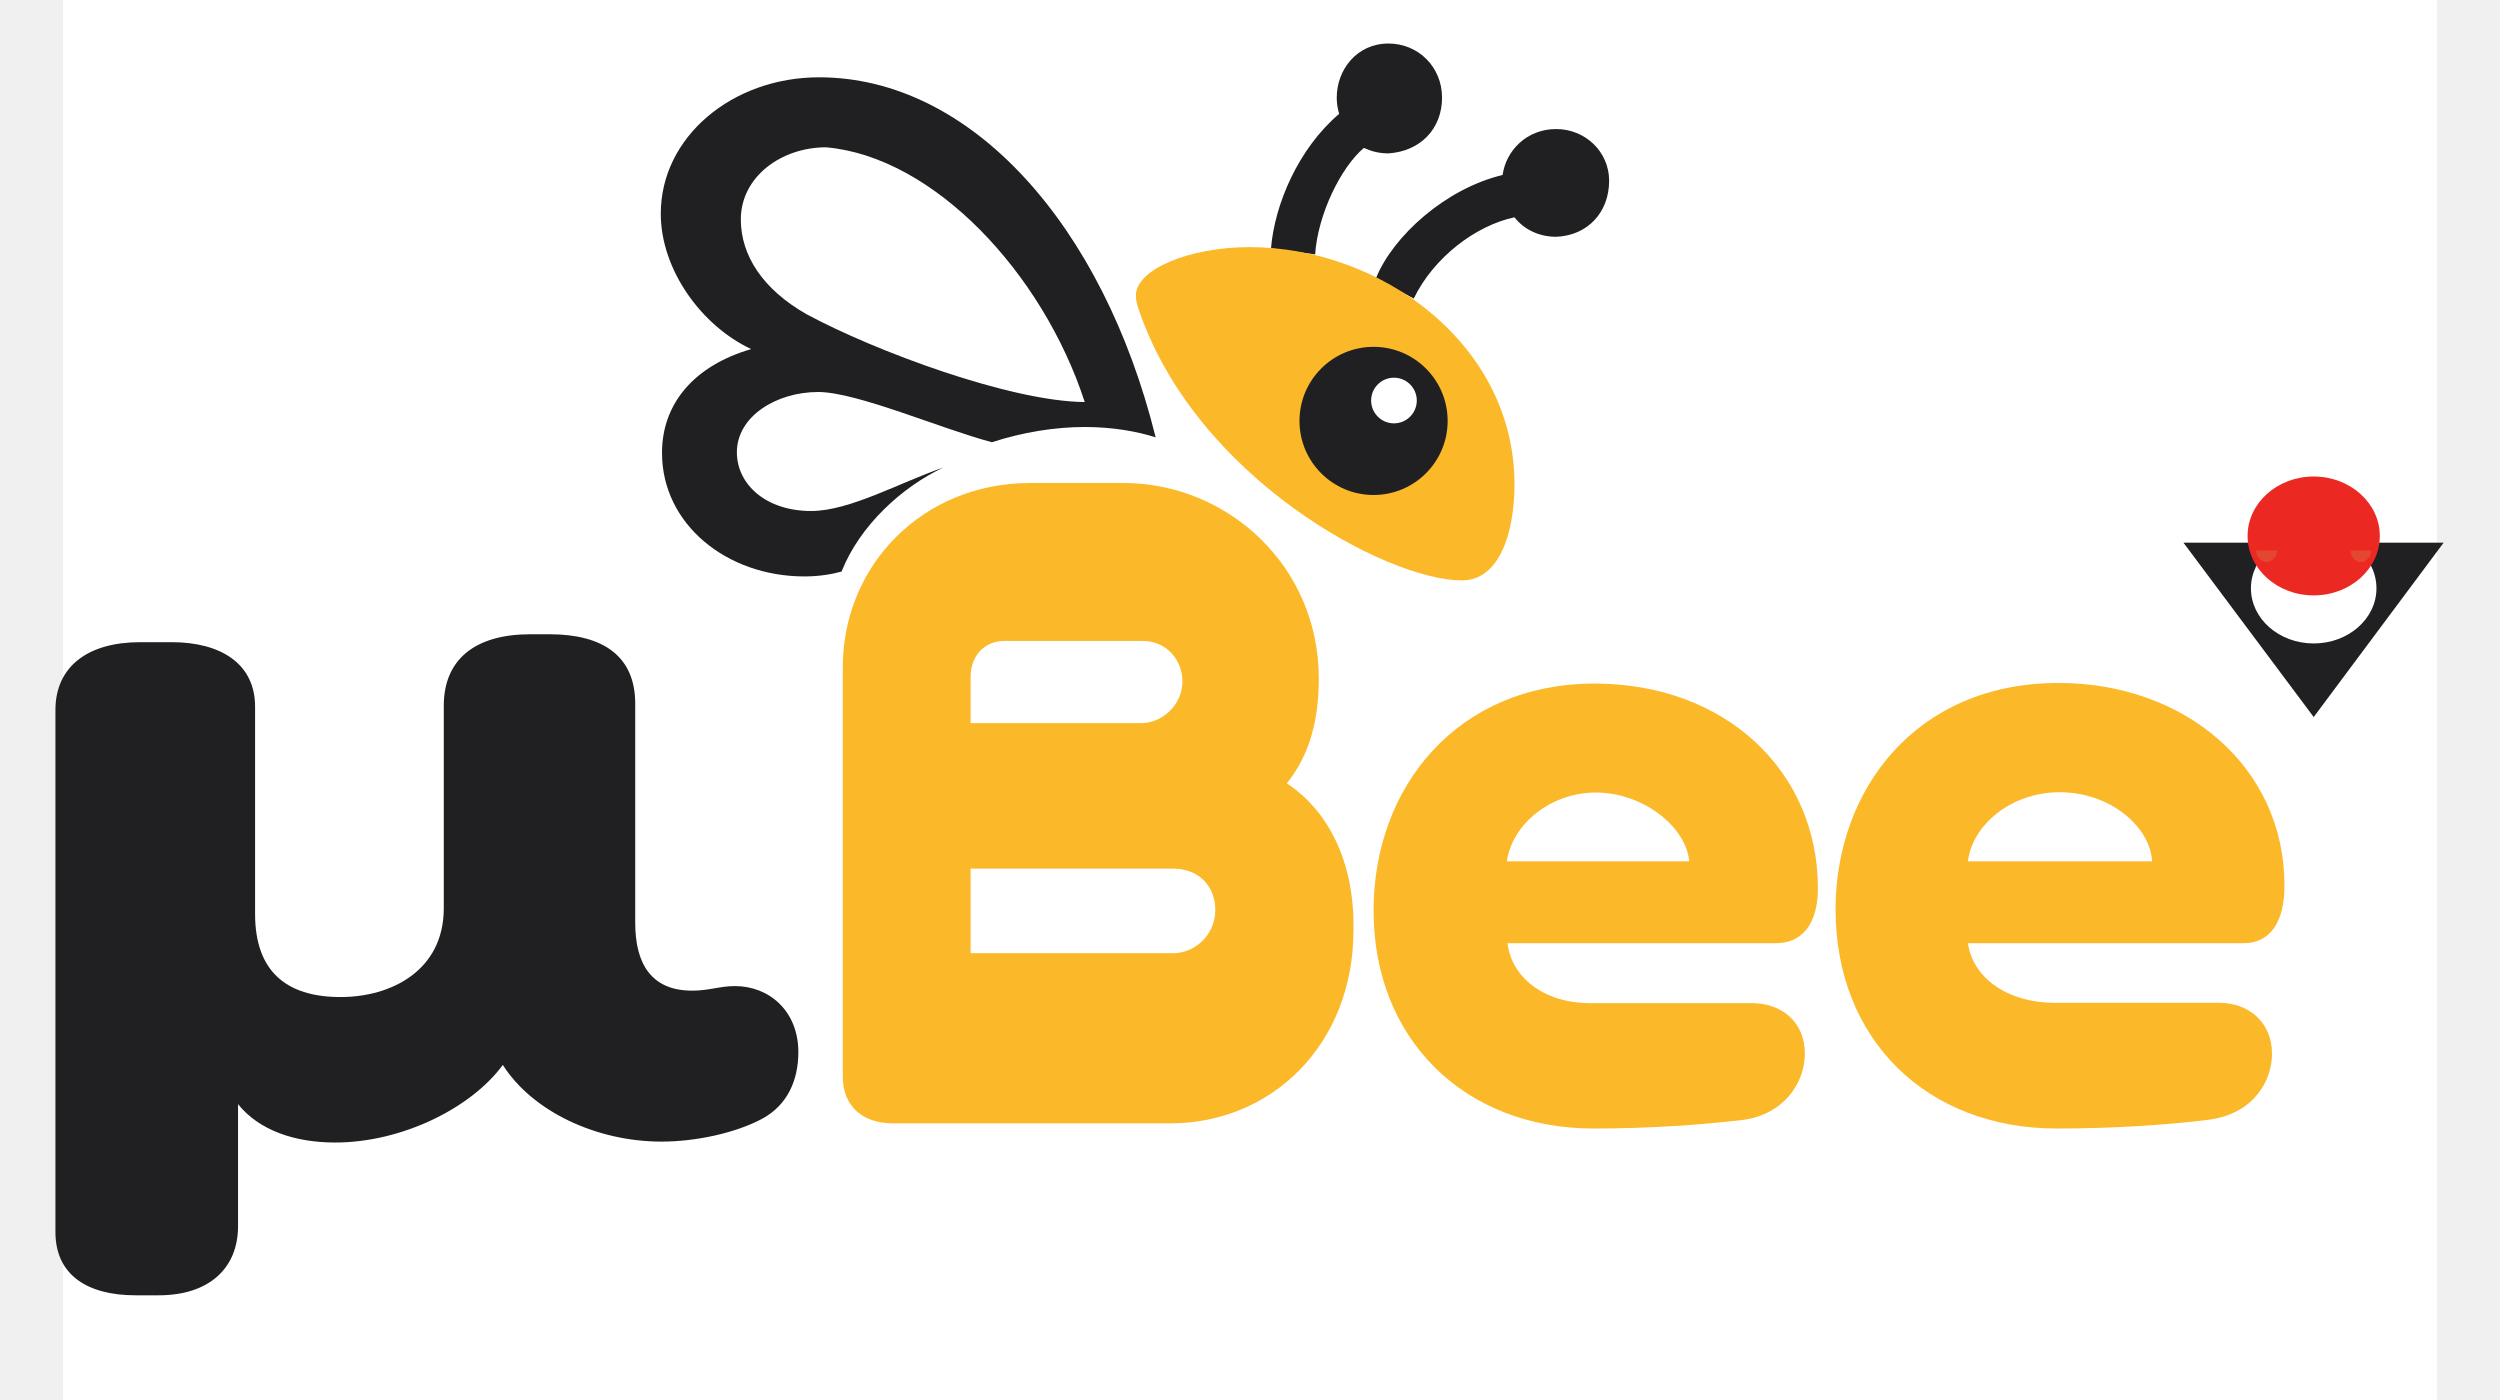
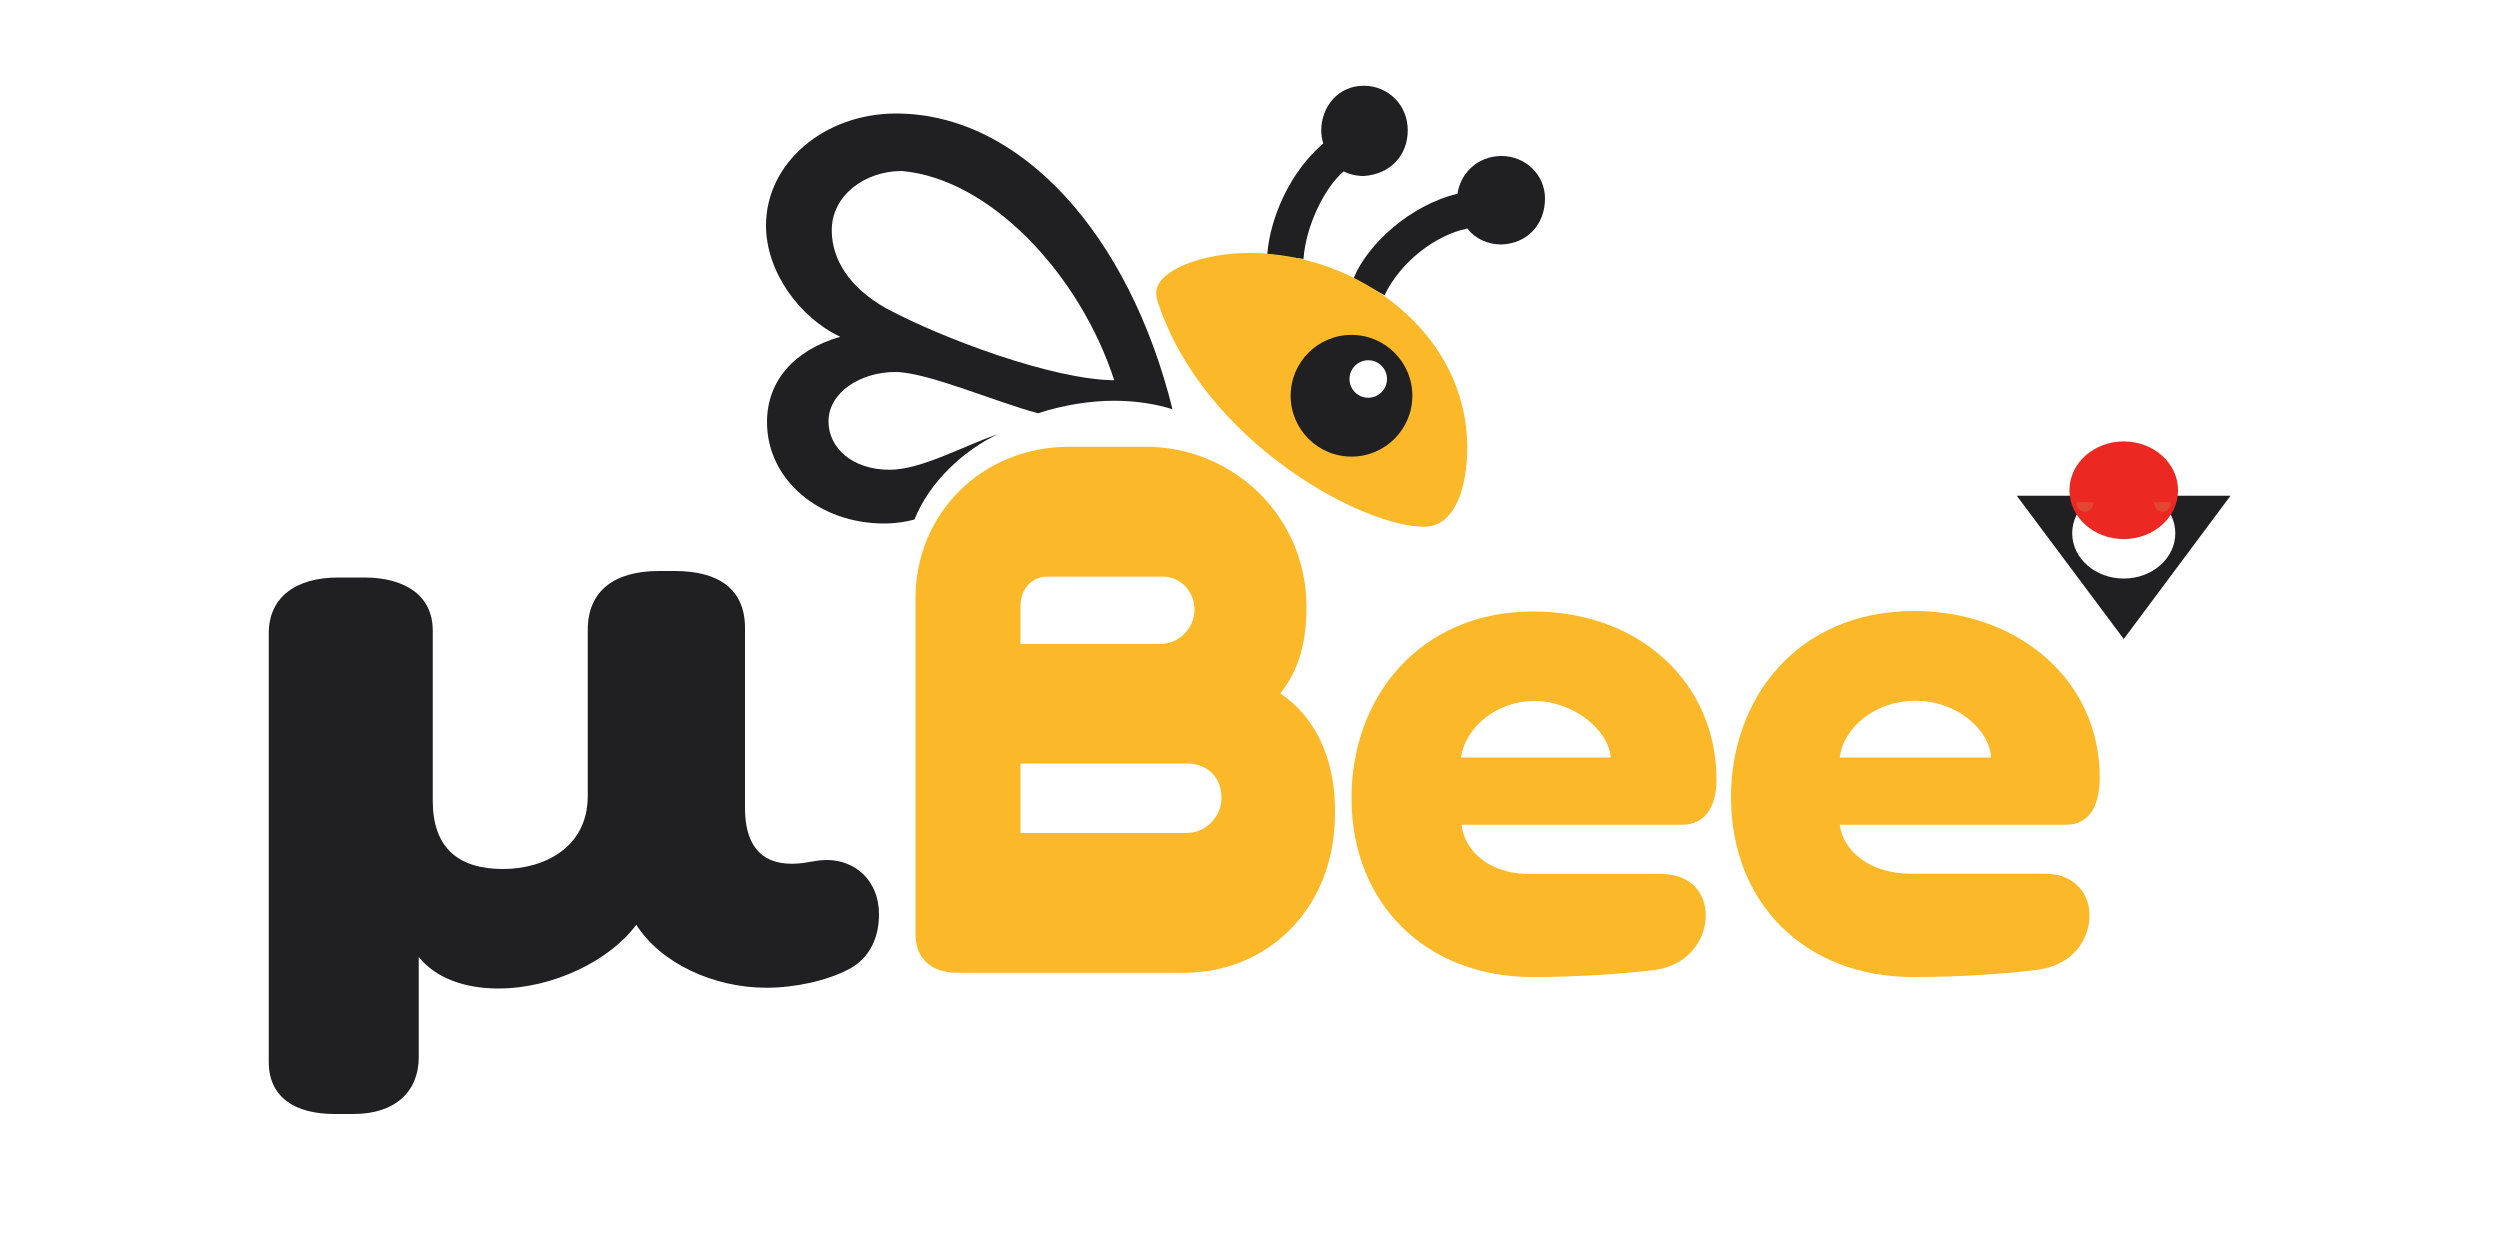
- <svg xmlns="http://www.w3.org/2000/svg" width="1000" height="560" viewBox="1 18 78 46" role="img" aria-label="microBee">
-   <rect x="1" y="18" width="78" height="46" fill="#ffffff" />
+ <svg xmlns="http://www.w3.org/2000/svg" width="1200" height="600" viewBox="-10 16 100 50" role="img" aria-label="microBee">
+   <rect x="-10" y="16" width="100" height="50" fill="#ffffff" />
  <path d="m23.08 50.4c-0.51 0-0.84 0.15-1.41 0.15-1.33 0-1.87-0.87-1.87-2.23v-7.2c0-1.57-1.07-2.28-2.81-2.28h-0.64c-1.79 0-2.84 0.81-2.84 2.35v6.65c0 2.06-1.74 2.92-3.39 2.92-1.81 0-2.81-0.87-2.81-2.73v-6.81c0-1.43-1.15-2.12-2.74-2.12h-1.04c-1.7 0-2.78 0.79-2.78 2.23v17.15c0 1.42 1.06 2.08 2.63 2.08h0.76c1.67 0 2.61-0.9 2.61-2.27v-4.01c0.7 0.87 1.88 1.26 3.19 1.26 2.19 0 4.47-1.13 5.51-2.55 0.97 1.53 3.08 2.52 5.21 2.52 1.13 0 2.43-0.28 3.31-0.75 0.85-0.46 1.19-1.29 1.19-2.19 0-1.36-0.97-2.17-2.08-2.17z" fill="#202022" />
  <path d="m41.21 43.74c0.75-0.94 1.05-2.07 1.05-3.45 0-3.7-3-6.42-6.42-6.42h-3.07c-3.49 0-6.15 2.67-6.15 6.06v13.44c0 1 0.68 1.54 1.64 1.54h9.12c3.31 0 6.02-2.56 6.02-6.36 0.04-2.26-0.86-3.94-2.19-4.81zm-10.39-3.49c0-0.74 0.49-1.19 1.1-1.19h4.56c0.78 0 1.3 0.63 1.3 1.33 0 0.75-0.64 1.37-1.36 1.37h-5.6v-1.51zm6.65 9.07h-6.65v-2.78h6.65c0.88 0 1.39 0.61 1.39 1.36 0 0.81-0.66 1.42-1.39 1.42z" fill="#FBB828" />
  <path d="m51.32 40.46c-4.5 0-7.26 3.39-7.26 7.46 0 4.23 2.99 7.16 7.23 7.16 1.8 0 3.53-0.12 4.88-0.28 1.37-0.17 2.06-1.22 2.06-2.18 0-1.06-0.78-1.66-1.74-1.66h-5.32c-1.54 0-2.58-0.87-2.71-1.97h8.83c0.85 0 1.37-0.64 1.37-1.8 0-3.86-3.05-6.73-7.34-6.73zm-2.88 5.84c0.18-1.25 1.47-2.26 2.92-2.26 1.58 0 2.98 1.15 3.07 2.26h-5.99z" fill="#FBB828" />
  <path d="m71.85 50.95h-5.39c-1.67 0-2.73-0.9-2.87-1.96h9.06c0.86 0 1.34-0.68 1.34-1.89 0-3.93-3.3-6.66-7.42-6.66-4.71 0-7.33 3.53-7.33 7.44 0 4.29 3.01 7.2 7.27 7.2 1.93 0 3.75-0.13 5-0.29 1.44-0.19 2.07-1.25 2.07-2.17 0-1.01-0.75-1.67-1.73-1.67zm-5.25-6.92c1.71 0 2.99 1.18 3.04 2.27h-6.05c0.14-1.2 1.43-2.27 3.01-2.27z" fill="#FBB828" />
  <path d="m25.84 20.54c-2.84 0-5.2 1.95-5.2 4.48 0 1.84 1.33 3.68 2.97 4.45-1.86 0.54-2.93 1.78-2.93 3.41 0 2.34 2.12 4.06 4.68 4.06 0.48 0 0.89-0.07 1.22-0.16 0.6-1.52 2-2.79 3.35-3.42-1.43 0.49-3.08 1.43-4.35 1.43-1.49 0-2.44-0.88-2.44-1.93 0-1.18 1.3-1.98 2.67-1.98 1.27 0 4.04 1.21 5.71 1.65 1.02-0.33 2.07-0.5 3.06-0.5 0.91 0 1.73 0.15 2.32 0.34-1.73-6.98-6.07-11.83-11.06-11.83zm-0.4 7.79c-1.45-0.82-2.17-1.94-2.17-3.12 0-1.4 1.33-2.37 2.8-2.37 3.54 0.31 7.12 4.13 8.5 8.37-2.45-0.02-6.88-1.67-9.13-2.88z" fill="#202022" />
  <path d="m48.3 23.75c-0.14 0.21 0.01-0.06 0 0z" fill="#202022" />
  <path d="m50.06 22.24c-0.97 0-1.65 0.71-1.76 1.51-1.86 0.44-3.6 2-4.16 3.39l1.24 0.67c0.66-1.36 2.04-2.4 3.31-2.67 0.32 0.41 0.82 0.64 1.37 0.64 1.04-0.04 1.74-0.81 1.74-1.84 0-0.96-0.79-1.7-1.74-1.7z" fill="#202022" />
  <path d="m44.55 19.43c-1.04 0-1.7 0.86-1.7 1.78 0 0.19 0.03 0.37 0.08 0.53-1.34 1.14-2.12 2.97-2.24 4.42l1.45 0.2c0.09-1.32 0.84-2.85 1.6-3.5 0.24 0.11 0.5 0.18 0.81 0.18 1.05-0.07 1.76-0.81 1.76-1.83s-0.79-1.78-1.76-1.78z" fill="#202022" />
  <path d="m39.98 26.12c-1.97 0-3.73 0.73-3.73 1.59 0 0.14 0.03 0.27 0.08 0.42 1.86 5.56 8.16 8.94 10.63 8.94 1.24 0 1.73-1.57 1.73-3.16 0-4.6-4.39-7.79-8.71-7.79z" fill="#FBB828" />
  <circle cx="44.06" cy="31.83" r="2.434" fill="#202022" />
  <circle cx="44.73" cy="31.16" r=".75" fill="#fff" />
  <path d="m70.67 35.83 4.28 5.73 4.27-5.73h-8.55z" fill="#202022" />
  <ellipse cx="74.95" cy="37.33" rx="2.062" ry="1.812" fill="#fff" />
  <ellipse cx="74.95" cy="35.61" rx="2.172" ry="1.953" fill="#EB2822" />
  <path d="m73.4 36.47c0.15 0 0.35-0.16 0.35-0.38h-0.69c0 0.22 0.19 0.38 0.34 0.38z" fill="#D59153" opacity=".3" />
  <path d="m76.5 36.47c0.15 0 0.34-0.16 0.34-0.38h-0.68c0 0.22 0.19 0.38 0.34 0.38z" fill="#D59153" opacity=".3" />
</svg>
